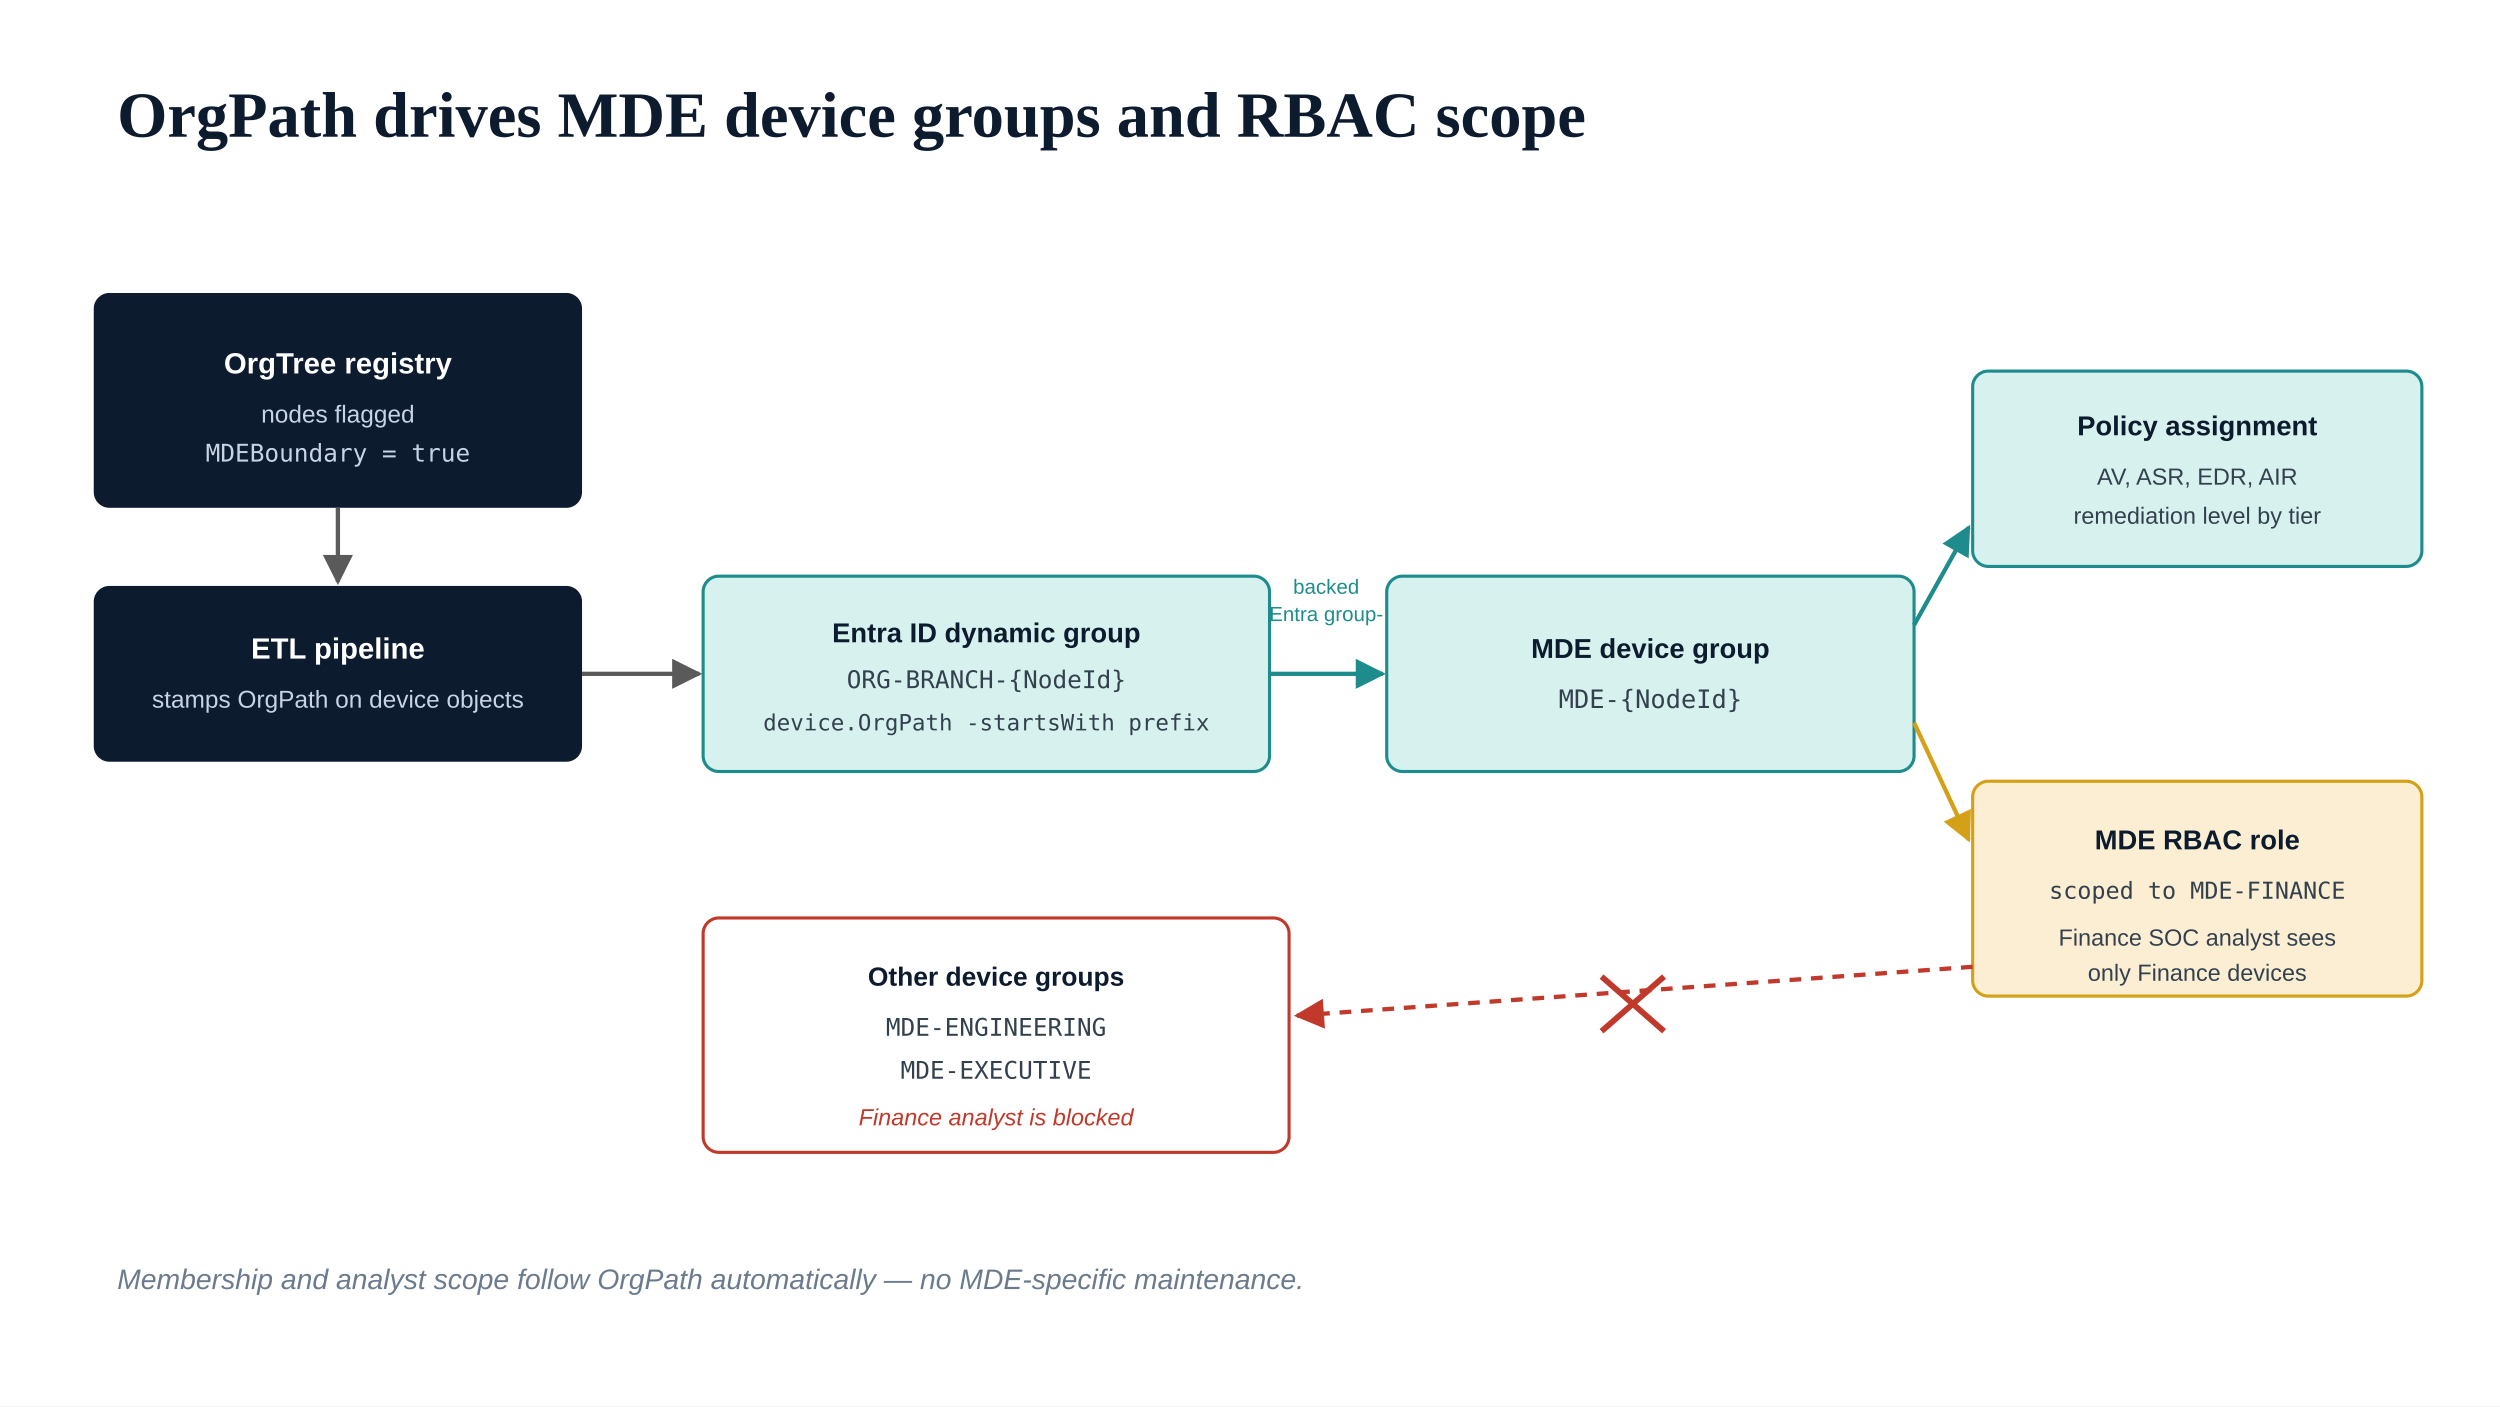
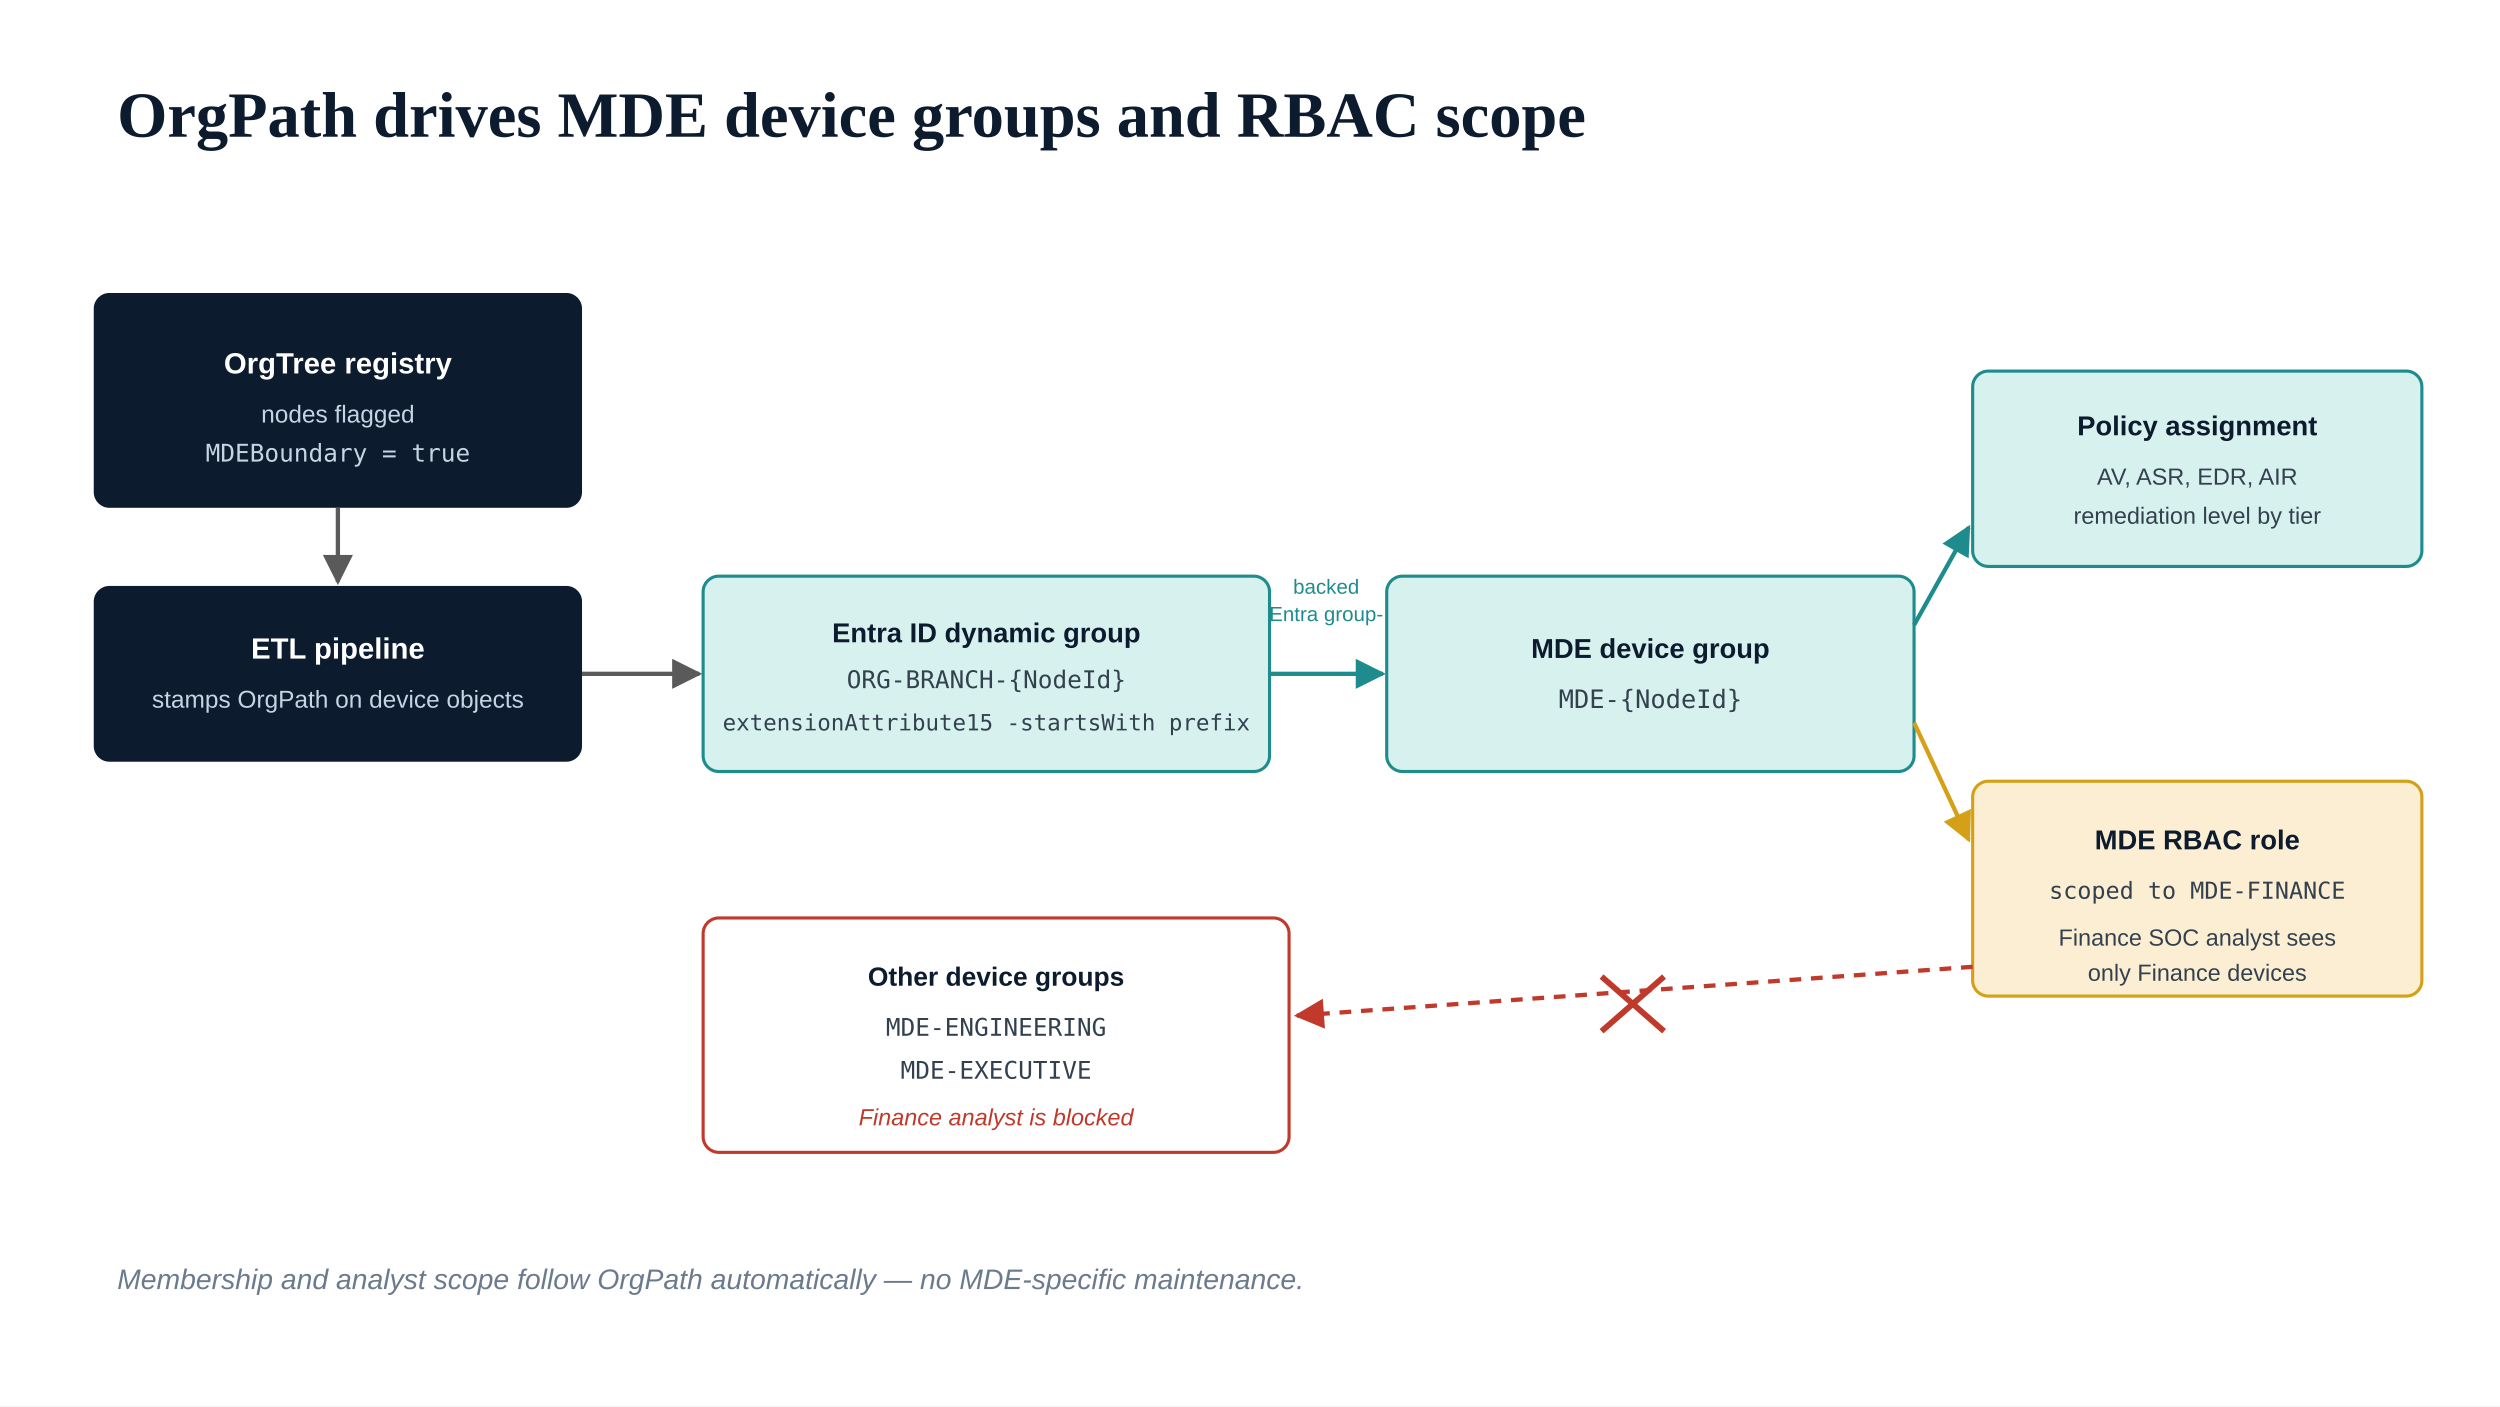
<svg xmlns="http://www.w3.org/2000/svg" viewBox="0 0 1280 720" font-family="Arial, 'Helvetica Neue', Helvetica, sans-serif">
  <rect x="0" y="0" width="1280" height="720" rx="0" fill="#FFFFFF" />
  <defs>
    <marker id="ar-grey" viewBox="0 0 10 10" refX="9" refY="5" markerWidth="7" markerHeight="7" orient="auto-start-reverse">
      <path d="M0,0 L10,5 L0,10 z" fill="#5A5A5A" />
    </marker>
    <marker id="ar-red" viewBox="0 0 10 10" refX="9" refY="5" markerWidth="7" markerHeight="7" orient="auto-start-reverse">
      <path d="M0,0 L10,5 L0,10 z" fill="#C0392B" />
    </marker>
    <marker id="ar-navy" viewBox="0 0 10 10" refX="9" refY="5" markerWidth="7" markerHeight="7" orient="auto-start-reverse">
      <path d="M0,0 L10,5 L0,10 z" fill="#0D1B2E" />
    </marker>
    <marker id="ar-amber" viewBox="0 0 10 10" refX="9" refY="5" markerWidth="7" markerHeight="7" orient="auto-start-reverse">
      <path d="M0,0 L10,5 L0,10 z" fill="#D4A017" />
    </marker>
    <marker id="ar-teal" viewBox="0 0 10 10" refX="9" refY="5" markerWidth="7" markerHeight="7" orient="auto-start-reverse">
      <path d="M0,0 L10,5 L0,10 z" fill="#1E8C8C" />
    </marker>
  </defs>
  <text x="60" y="70" font-family="Georgia, 'Times New Roman', serif" font-size="33" font-weight="bold" fill="#0D1B2E" text-anchor="start">OrgPath drives MDE device groups and RBAC scope</text>
  <rect x="48" y="150" width="250" height="110" rx="8" fill="#0D1B2E" />
  <text x="173" y="186" font-family="Arial, sans-serif" font-size="15" font-weight="bold" fill="#FFFFFF" text-anchor="middle" dominant-baseline="central">OrgTree registry</text>
  <text x="173" y="212" font-family="Arial, sans-serif" font-size="12.5" fill="#C7D4E6" text-anchor="middle" dominant-baseline="central">nodes flagged</text>
  <text x="173" y="232" font-family="Consolas, monospace" font-size="12.5" fill="#C7D4E6" text-anchor="middle" dominant-baseline="central">MDEBoundary = true</text>
  <rect x="48" y="300" width="250" height="90" rx="8" fill="#0D1B2E" />
  <text x="173" y="332" font-family="Arial, sans-serif" font-size="15" font-weight="bold" fill="#FFFFFF" text-anchor="middle" dominant-baseline="central">ETL pipeline</text>
  <text x="173" y="358" font-family="Arial, sans-serif" font-size="12.5" fill="#C7D4E6" text-anchor="middle" dominant-baseline="central">stamps OrgPath on device objects</text>
  <line x1="173" y1="260" x2="173" y2="298" stroke="#5A5A5A" stroke-width="2.2" marker-end="url(#ar-grey)" />
  <rect x="360" y="295" width="290" height="100" rx="8" fill="#D7F2EE" stroke="#1E8C8C" stroke-width="1.6" />
  <text x="505" y="324" font-family="Arial, sans-serif" font-size="14" font-weight="bold" fill="#0D1B2E" text-anchor="middle" dominant-baseline="central">Entra ID dynamic group</text>
  <text x="505" y="348" font-family="Consolas, monospace" font-size="12.5" fill="#33414F" text-anchor="middle" dominant-baseline="central">ORG-BRANCH-{NodeId}</text>
-   <text x="505" y="370" font-family="Consolas, monospace" font-size="11.5" fill="#33414F" text-anchor="middle" dominant-baseline="central">device.OrgPath -startsWith prefix</text>
+   <text x="505" y="370" font-family="Consolas, monospace" font-size="11.5" fill="#33414F" text-anchor="middle" dominant-baseline="central">extensionAttribute15 -startsWith prefix</text>
  <line x1="298" y1="345" x2="358" y2="345" stroke="#5A5A5A" stroke-width="2.2" marker-end="url(#ar-grey)" />
  <rect x="710" y="295" width="270" height="100" rx="8" fill="#D7F2EE" stroke="#1E8C8C" stroke-width="1.6" />
  <text x="845" y="332" font-family="Arial, sans-serif" font-size="14" font-weight="bold" fill="#0D1B2E" text-anchor="middle" dominant-baseline="central">MDE device group</text>
  <text x="845" y="358" font-family="Consolas, monospace" font-size="13" fill="#33414F" text-anchor="middle" dominant-baseline="central">MDE-{NodeId}</text>
  <line x1="650" y1="345" x2="708" y2="345" stroke="#1E8C8C" stroke-width="2.2" marker-end="url(#ar-teal)" />
  <text x="679" y="318" font-family="Arial, sans-serif" font-size="10.5" fill="#1E8C8C" text-anchor="middle">Entra group-</text>
  <text x="679" y="304" font-family="Arial, sans-serif" font-size="10.5" fill="#1E8C8C" text-anchor="middle">backed</text>
  <rect x="1010" y="190" width="230" height="100" rx="8" fill="#D7F2EE" stroke="#1E8C8C" stroke-width="1.6" />
  <text x="1125" y="218" font-family="Arial, sans-serif" font-size="14" font-weight="bold" fill="#0D1B2E" text-anchor="middle" dominant-baseline="central">Policy assignment</text>
  <text x="1125" y="244" font-family="Arial, sans-serif" font-size="12" fill="#33414F" text-anchor="middle" dominant-baseline="central">AV, ASR, EDR, AIR</text>
  <text x="1125" y="264" font-family="Arial, sans-serif" font-size="12" fill="#33414F" text-anchor="middle" dominant-baseline="central">remediation level by tier</text>
  <line x1="980" y1="320" x2="1008" y2="270" stroke="#1E8C8C" stroke-width="2.2" marker-end="url(#ar-teal)" />
  <rect x="1010" y="400" width="230" height="110" rx="8" fill="#FBEED2" stroke="#D4A017" stroke-width="1.6" />
  <text x="1125" y="430" font-family="Arial, sans-serif" font-size="14" font-weight="bold" fill="#0D1B2E" text-anchor="middle" dominant-baseline="central">MDE RBAC role</text>
  <text x="1125" y="456" font-family="Consolas, monospace" font-size="12" fill="#33414F" text-anchor="middle" dominant-baseline="central">scoped to MDE-FINANCE</text>
  <text x="1125" y="480" font-family="Arial, sans-serif" font-size="12" fill="#33414F" text-anchor="middle" dominant-baseline="central">Finance SOC analyst sees</text>
  <text x="1125" y="498" font-family="Arial, sans-serif" font-size="12" fill="#33414F" text-anchor="middle" dominant-baseline="central">only Finance devices</text>
  <line x1="980" y1="370" x2="1008" y2="430" stroke="#D4A017" stroke-width="2.2" marker-end="url(#ar-amber)" />
  <rect x="360" y="470" width="300" height="120" rx="8" fill="#FFFFFF" stroke="#C0392B" stroke-width="1.6" />
  <text x="510" y="500" font-family="Arial, sans-serif" font-size="13.5" font-weight="bold" fill="#0D1B2E" text-anchor="middle" dominant-baseline="central">Other device groups</text>
  <text x="510" y="526" font-family="Consolas, monospace" font-size="12.5" fill="#33414F" text-anchor="middle" dominant-baseline="central">MDE-ENGINEERING</text>
  <text x="510" y="548" font-family="Consolas, monospace" font-size="12.5" fill="#33414F" text-anchor="middle" dominant-baseline="central">MDE-EXECUTIVE</text>
  <text x="510" y="572" font-family="Arial, sans-serif" font-size="12" font-style="italic" fill="#C0392B" text-anchor="middle" dominant-baseline="central">Finance analyst is blocked</text>
  <line x1="1010" y1="495" x2="664" y2="520" stroke="#C0392B" stroke-width="2.2" stroke-dasharray="6 5" marker-end="url(#ar-red)" />
  <line x1="820" y1="500" x2="852" y2="528" stroke="#C0392B" stroke-width="3" />
  <line x1="852" y1="500" x2="820" y2="528" stroke="#C0392B" stroke-width="3" />
  <text x="60" y="660" font-family="Arial, sans-serif" font-size="14.5" font-style="italic" fill="#6B7A8D" text-anchor="start">Membership and analyst scope follow OrgPath automatically — no MDE-specific maintenance.</text>
</svg>
